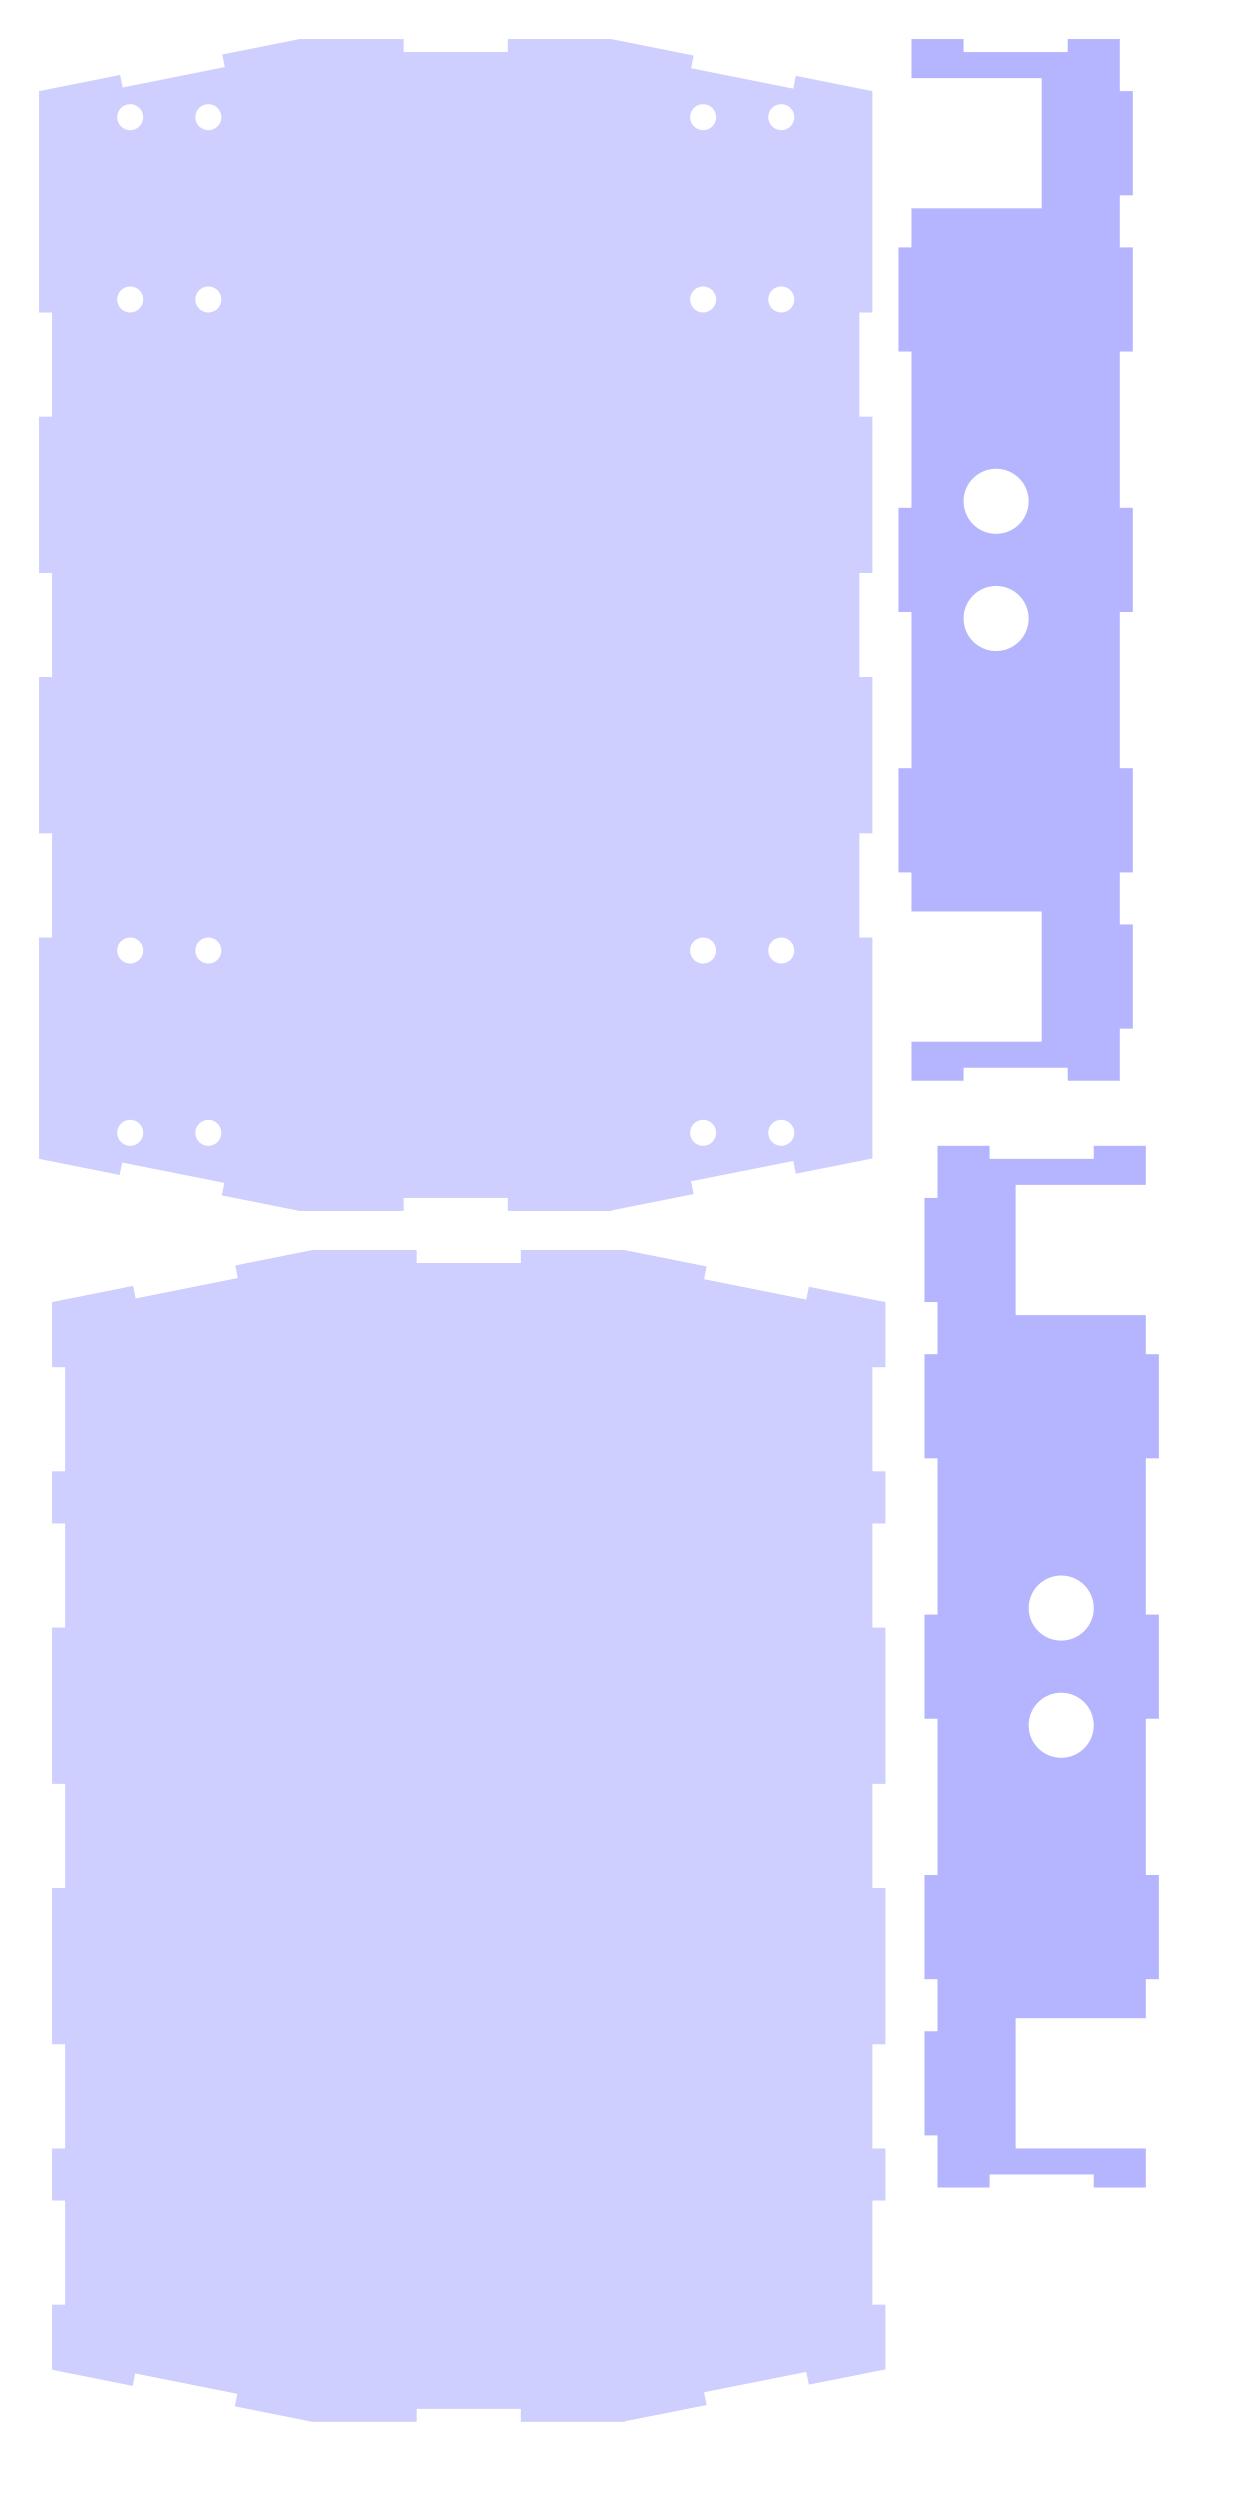
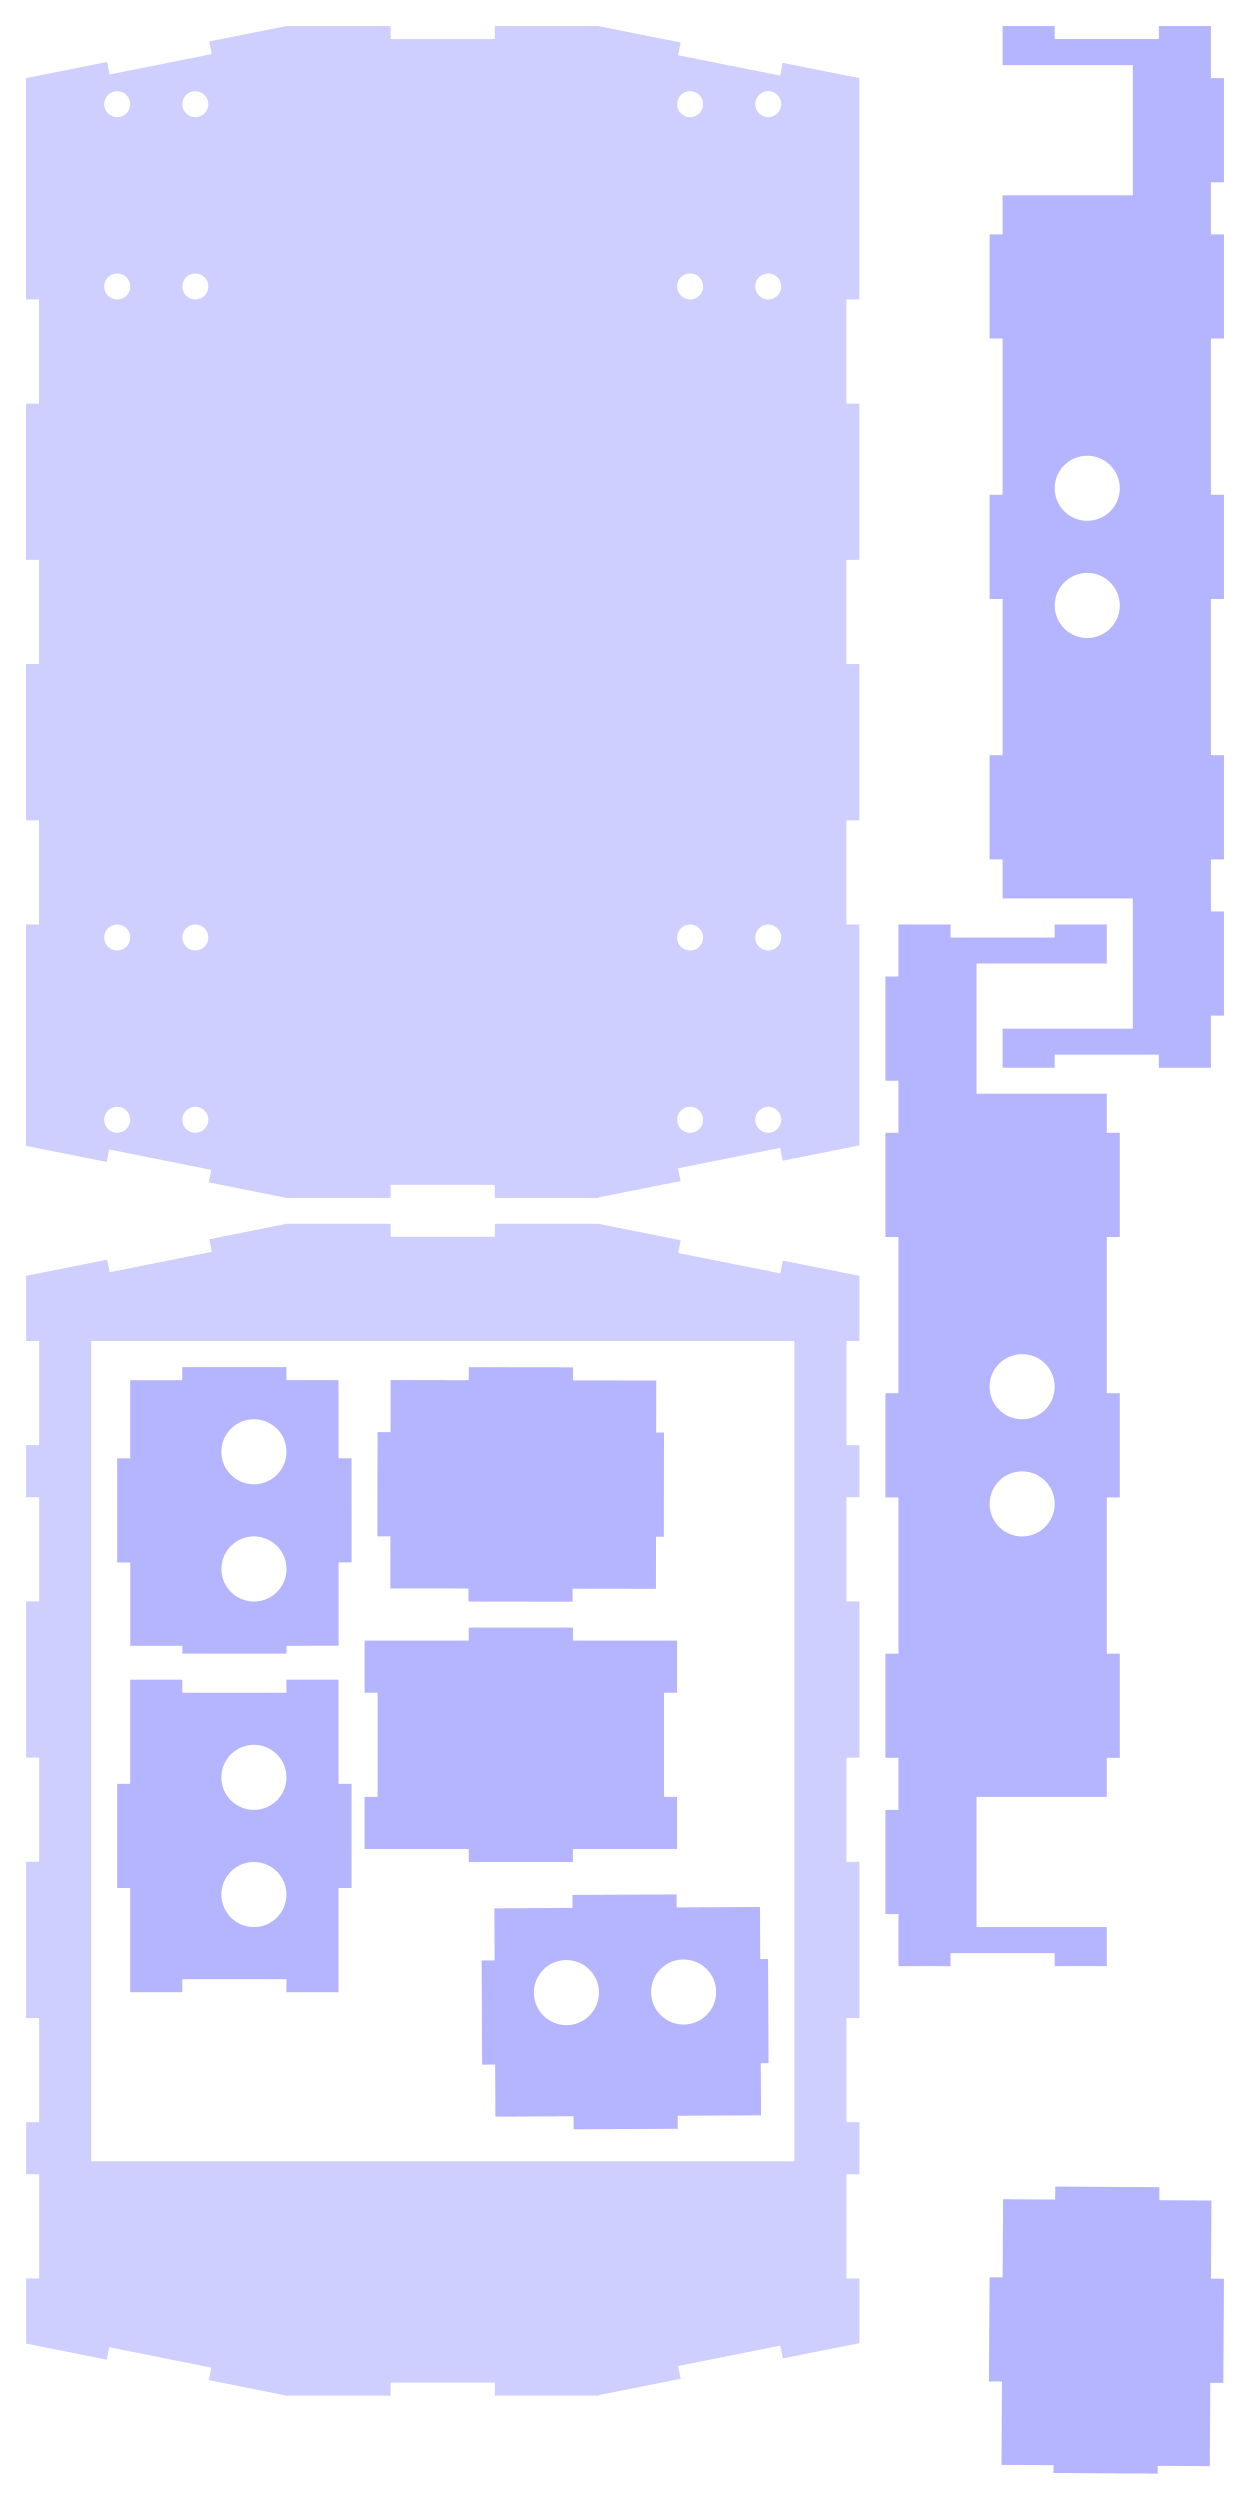
<svg xmlns="http://www.w3.org/2000/svg" width="1080" height="2160" id="svg3011" version="1.1">
  <defs id="defs3013" />
  <g id="layer1" transform="translate(0,1107.64)">
-     <path style="opacity:0.192;fill:#0000ff;stroke:#0000ff;stroke-width:0.035;stroke-linecap:butt;stroke-linejoin:miter;stroke-miterlimit:4;stroke-opacity:1;stroke-dasharray:none" d="m 753.75,-1028.89 -66.188,-13.188 -2.219,11.031 -88.25,-17.594 2.188,-11.031 -70.594,-14.062 0.031,-0.156 -89.969,0 0,11.25 -90,0 0,-11.25 -90,0 -66.719,13.344 2.156,10.875 -88.25,17.625 -2.156,-10.844 -70.031,14 0,11.25 0,33.75 0,112.5 0,33.75 11.25,0 0,90 -11.25,0 0,135 11.25,0 0,90 -11.25,0 0,135 11.25,0 0,90 -11.25,0 0,33.75 0,112.5 0,33.75 0,11.25 69.656,13.938 2.125,-10.781 88.281,17.625 -2.156,10.813 67.094,13.406 90,0 0,-11.25 90,0 0,11.25 90,0 -0.094,-0.531 70.625,-14.063 -2.188,-11.031 88.25,-17.594 2.219,11.031 66.188,-13.188 0,-10.875 0,-33.75 0,-112.5 0,-33.75 -11.25,0 0,-90 11.25,0 0,-135 -11.25,0 0,-90 11.25,0 0,-135 -11.25,0 0,-90 11.25,0 0,-33.75 0,-112.5 0,-33.75 0,-11.25 z m -67.5,22.5 c 0,6.213 -5.037,11.25 -11.25,11.25 -6.213,0 -11.25,-5.037 -11.25,-11.25 0,-6.213 5.037,-11.25 11.25,-11.25 6.213,0 11.25,5.037 11.25,11.25 z m 0,157.5 c 0,6.213 -5.037,11.25 -11.25,11.25 -6.213,0 -11.25,-5.037 -11.25,-11.25 0,-6.213 5.037,-11.25 11.25,-11.25 6.213,0 11.25,5.037 11.25,11.25 z m 0,562.5 c 0,6.213 -5.037,11.25 -11.25,11.25 -6.213,0 -11.25,-5.037 -11.25,-11.25 0,-6.213 5.037,-11.25 11.25,-11.25 6.213,0 11.25,5.037 11.25,11.25 z m 0,157.5 c 0,6.213 -5.037,11.25 -11.25,11.25 -6.213,0 -11.25,-5.037 -11.25,-11.25 0,-6.213 5.037,-11.25 11.25,-11.25 6.213,0 11.25,5.037 11.25,11.25 z m -67.5,-877.5 c 0,6.213 -5.037,11.25 -11.25,11.25 -6.213,0 -11.25,-5.037 -11.25,-11.25 0,-6.213 5.037,-11.25 11.25,-11.25 6.213,0 11.25,5.037 11.25,11.25 z m 0,157.5 c 0,6.213 -5.037,11.25 -11.25,11.25 -6.213,0 -11.25,-5.037 -11.25,-11.25 0,-6.213 5.037,-11.25 11.25,-11.25 6.213,0 11.25,5.037 11.25,11.25 z m 0,562.5 c 0,6.213 -5.037,11.25 -11.25,11.25 -6.213,0 -11.25,-5.037 -11.25,-11.25 0,-6.213 5.037,-11.25 11.25,-11.25 6.213,0 11.25,5.037 11.25,11.25 z m 0,157.5 c 0,6.213 -5.037,11.25 -11.25,11.25 -6.213,0 -11.25,-5.037 -11.25,-11.25 0,-6.213 5.037,-11.25 11.25,-11.25 6.213,0 11.25,5.037 11.25,11.25 z m -427.5,-877.5 c 0,6.213 -5.037,11.25 -11.25,11.25 -6.213,0 -11.25,-5.037 -11.25,-11.25 0,-6.213 5.037,-11.25 11.25,-11.25 6.213,0 11.25,5.037 11.25,11.25 z m 0,157.5 c 0,6.213 -5.037,11.25 -11.25,11.25 -6.213,0 -11.25,-5.037 -11.25,-11.25 0,-6.213 5.037,-11.25 11.25,-11.25 6.213,0 11.25,5.037 11.25,11.25 z m 0,562.5 c 0,6.213 -5.037,11.25 -11.25,11.25 -6.213,0 -11.25,-5.037 -11.25,-11.25 0,-6.213 5.037,-11.25 11.25,-11.25 6.213,0 11.25,5.037 11.25,11.25 z m 0,157.5 c 0,6.213 -5.037,11.25 -11.25,11.25 -6.213,0 -11.25,-5.037 -11.25,-11.25 0,-6.213 5.037,-11.25 11.25,-11.25 6.213,0 11.25,5.037 11.25,11.25 z m -67.5,-877.5 c 0,6.213 -5.037,11.25 -11.25,11.25 -6.213,0 -11.25,-5.037 -11.25,-11.25 0,-6.213 5.037,-11.25 11.25,-11.25 6.213,0 11.25,5.037 11.25,11.25 z m 0,157.5 c 0,6.213 -5.037,11.25 -11.25,11.25 -6.213,0 -11.25,-5.037 -11.25,-11.25 0,-6.213 5.037,-11.25 11.25,-11.25 6.213,0 11.25,5.037 11.25,11.25 z m 0,562.5 c 0,6.213 -5.037,11.25 -11.25,11.25 -6.213,0 -11.25,-5.037 -11.25,-11.25 0,-6.213 5.037,-11.25 11.25,-11.25 6.213,0 11.25,5.037 11.25,11.25 z m 0,157.5 c 0,6.213 -5.037,11.25 -11.25,11.25 -6.213,0 -11.25,-5.037 -11.25,-11.25 0,-6.213 5.037,-11.25 11.25,-11.25 6.213,0 11.25,5.037 11.25,11.25 z" id="path3117-3-6" />
-     <path style="opacity:0.296;fill:#0000ff;fill-opacity:1;stroke:#0000ff;stroke-width:0.035;stroke-miterlimit:4;stroke-opacity:1;stroke-dasharray:none" d="m -438.75,-843.265 0,90 -11.25,0 0,90 11.25,0 0,90 45,0 0,-11.25 90,0 0,11.25 45,0 0,-90 11.25,0 0,-90 -11.25,0 0,-90 -45,0 0,11.25 -90,0 0,-11.25 -45,0 z m 106.875,56.25 c 15.533,0 28.125,12.592 28.125,28.125 0,15.533 -12.592,28.125 -28.125,28.125 -15.533,0 -28.125,-12.592 -28.125,-28.125 0,-15.533 12.592,-28.125 28.125,-28.125 z m 0,101.25 c 15.533,0 28.125,12.592 28.125,28.125 0,15.533 -12.592,28.125 -28.125,28.125 -15.533,0 -28.125,-12.592 -28.125,-28.125 0,-15.533 12.592,-28.125 28.125,-28.125 z" id="rect4025" />
-     <path style="opacity:0.296;fill:#0000ff;fill-opacity:1;stroke:#0000ff;stroke-width:0.035;stroke-miterlimit:4;stroke-opacity:1;stroke-dasharray:none" d="m 1442.143,-834.783 0,90 -11.25,0 0,90 11.25,0 0,90 45,0 0,-11.25 90,0 0,11.25 45,0 0,-90 11.25,0 0,-90 -11.25,0 0,-90 -45,0 0,11.25 -90,0 0,-11.25 -45,0 z" id="rect4385" />
-     <path id="path4472" d="m -378.977,-471.934 2.202,11.032 -44.129,8.809 13.213,66.194 -11.032,2.202 17.617,88.259 11.032,-2.202 14.094,70.607 44.129,-8.809 1.321,6.619 88.259,-17.617 -1.321,-6.619 44.129,-8.809 -14.094,-70.607 11.032,-2.202 -17.617,-88.259 -11.032,2.202 -13.213,-66.194 -44.129,8.809 -2.202,-11.032 -88.259,17.617 z m 69.487,32.018 c 15.233,-3.041 30.046,6.843 33.086,22.076 3.041,15.233 -6.843,30.046 -22.076,33.086 -15.233,3.041 -30.046,-6.843 -33.086,-22.076 -3.041,-15.233 6.843,-30.046 22.076,-33.086 z m 19.819,99.291 c 15.233,-3.041 30.046,6.843 33.086,22.076 3.041,15.233 -6.843,30.046 -22.076,33.086 -15.233,3.041 -30.046,-6.843 -33.086,-22.076 -3.041,-15.233 6.843,-30.046 22.076,-33.086 z" style="opacity:0.296;fill:#0000ff;fill-opacity:1;stroke:#0000ff;stroke-width:0.035;stroke-miterlimit:4;stroke-opacity:1;stroke-dasharray:none" />
-     <path id="path4477" d="m -309.911,-1187.954 -2.198,11.033 -44.133,-8.792 -13.188,66.199 -11.033,-2.198 -17.583,88.266 11.033,2.198 -14.067,70.612 44.133,8.792 -1.319,6.62 88.266,17.583 1.319,-6.62 44.133,8.792 14.067,-70.613 11.033,2.198 17.583,-88.266 -11.033,-2.198 13.188,-66.199 -44.133,-8.792 2.198,-11.033 -88.266,-17.583 z m 51.891,56.221 c 15.234,3.035 25.123,17.844 22.088,33.078 -3.035,15.234 -17.844,25.123 -33.078,22.088 -15.234,-3.035 -25.123,-17.844 -22.088,-33.078 3.035,-15.234 17.844,-25.123 33.078,-22.088 z m -19.781,99.299 c 15.234,3.035 25.123,17.844 22.088,33.078 -3.035,15.234 -17.844,25.123 -33.078,22.088 -15.234,-3.035 -25.123,-17.844 -22.088,-33.078 3.035,-15.234 17.844,-25.123 33.078,-22.088 z" style="opacity:0.296;fill:#0000ff;fill-opacity:1;stroke:#0000ff;stroke-width:0.035;stroke-miterlimit:4;stroke-opacity:1;stroke-dasharray:none" />
-     <path style="opacity:0.296;fill:#0000ff;fill-opacity:1;stroke:#0000ff;stroke-width:0.035;stroke-miterlimit:4;stroke-opacity:1;stroke-dasharray:none" d="m 1525.159,-493.515 -2.188,11.031 -44.156,-8.781 -13.188,66.188 -11.031,-2.219 -17.625,88.281 11.031,2.188 -14.094,70.594 44.125,8.812 -1.312,6.625 88.25,17.625 1.312,-6.625 44.125,8.812 14.094,-70.594 11.063,2.188 17.594,-88.25 -11.031,-2.219 13.219,-66.188 -44.125,-8.812 2.188,-11.031 -88.25,-17.625 z" id="path4482" />
-     <path id="path4494" d="m 1542.875,-1142.473 -88.25,17.594 2.188,11.031 -44.125,8.781 13.188,66.188 -11.031,2.219 17.594,88.25 11.031,-2.188 14.062,70.625 44.125,-8.812 1.313,6.625 88.281,-17.594 -1.312,-6.594 44.125,-8.812 -14.062,-70.594 11.031,-2.219 -17.594,-88.25 -11.031,2.188 -13.187,-66.188 -44.125,8.781 -2.219,-11.031 z" style="opacity:0.296;fill:#0000ff;fill-opacity:1;stroke:#0000ff;stroke-width:0.035;stroke-miterlimit:4;stroke-opacity:1;stroke-dasharray:none" />
-     <path style="opacity:0.192;fill:#0000ff;stroke:#0000ff;stroke-width:0.035;stroke-linecap:butt;stroke-linejoin:miter;stroke-miterlimit:4;stroke-opacity:1;stroke-dasharray:none" d="m 765,17.36 -66.188,-13.188 -2.219,11.031 -88.25,-17.594 2.187,-11.031 -70.594,-14.062 0.031,-0.156 -89.969,0 0,11.25 -90,0 0,-11.25 -90,0 -66.719,13.344 2.156,10.875 -88.25,17.625 -2.156,-10.844 -70.031,14 0,11.25 0,33.75 0,11.25 11.25,0 0,90 -11.25,0 0,11.25 0,33.75 11.25,0 0,90 -11.25,0 0,135 11.25,0 0,90 -11.25,0 0,135 11.25,0 0,90 -11.25,0 0,33.75 0,11.25 11.25,0 0,90 -11.25,0 0,11.25 0,33.75 0,11.25 69.656,13.938 2.125,-10.781 88.281,17.625 -2.156,10.813 67.094,13.406 90,0 0,-11.25 90,0 0,11.25 90,0 -0.094,-0.531 70.625,-14.063 -2.187,-11.031 88.25,-17.594 2.219,11.031 66.188,-13.188 0,-10.875 0,-33.75 0,-11.25 -11.25,0 0,-90 11.25,0 0,-11.25 0,-33.75 -11.25,0 0,-90 11.25,0 0,-135 -11.25,0 0,-90 11.25,0 0,-135 -11.25,0 0,-90 11.25,0 0,-33.75 0,-11.25 -11.25,0 0,-90 11.25,0 0,-11.25 0,-33.75 0,-11.25 z" id="path4500" />
-     <path style="opacity:0.296;fill:#0000ff;fill-opacity:1;stroke:#0000ff;stroke-width:0.035;stroke-miterlimit:4;stroke-opacity:1;stroke-dasharray:none" d="m 1001.25,62.36 -11.25,0 0,-33.75 -112.5,0 0,-112.5 112.5,0 0,-33.75 -45,0 0,11.25 -90,0 0,-11.25 -45,0 0,45 -11.25,0 0,90 11.25,0 0,45 -11.25,0 0,90 11.25,0 0,135 -11.25,0 0,90 11.25,0 0,135 -11.25,0 0,90 11.25,0 0,45 -11.25,0 0,90 11.25,0 0,45 45,0 0,-11.25 90,0 0,11.25 45,0 0,-33.75 -112.5,0 0,-112.5 112.5,0 0,-33.75 11.25,0 0,-90 -11.25,0 0,-135 11.25,0 0,-90 -11.25,0 0,-135 11.25,0 0,-90 z M 945,281.735 c 0,15.533 -12.592,28.125 -28.125,28.125 -15.533,0 -28.125,-12.592 -28.125,-28.125 0,-15.533 12.592,-28.125 28.125,-28.125 15.533,0 28.125,12.592 28.125,28.125 z m 0,101.25 c 0,15.533 -12.592,28.125 -28.125,28.125 -15.533,0 -28.125,-12.592 -28.125,-28.125 0,-15.533 12.592,-28.125 28.125,-28.125 15.533,0 28.125,12.592 28.125,28.125 z" id="path4530" />
-     <path id="path4541" d="m 776.25,-893.89 11.25,0 0,-33.75 112.5,0 0,-112.5 -112.5,0 0,-33.75 45,0 0,11.25 90,0 0,-11.25 45,0 0,45 11.25,0 0,90 -11.25,0 0,45 11.25,0 0,90 -11.25,0 0,135 11.25,0 0,90 -11.25,0 0,135 11.25,0 0,90 -11.25,0 0,45 11.25,0 0,90 -11.25,0 0,45 -45,0 0,-11.25 -90,0 0,11.25 -45,0 0,-33.75 112.5,0 0,-112.5 -112.5,0 0,-33.75 -11.25,0 0,-90 11.25,0 0,-135 -11.25,0 0,-90 11.25,0 0,-135 -11.25,0 0,-90 z m 56.25,219.375 c 0,15.533 12.592,28.125 28.125,28.125 15.533,0 28.125,-12.592 28.125,-28.125 0,-15.533 -12.592,-28.125 -28.125,-28.125 -15.533,0 -28.125,12.592 -28.125,28.125 z m 0,101.25 c 0,15.533 12.592,28.125 28.125,28.125 15.533,0 28.125,-12.592 28.125,-28.125 0,-15.533 -12.592,-28.125 -28.125,-28.125 -15.533,0 -28.125,12.592 -28.125,28.125 z" style="opacity:0.296;fill:#0000ff;fill-opacity:1;stroke:#0000ff;stroke-width:0.035;stroke-miterlimit:4;stroke-opacity:1;stroke-dasharray:none" />
+     <path style="opacity:0.192;fill:#0000ff;stroke:#0000ff;stroke-width:0.035;stroke-linecap:butt;stroke-linejoin:miter;stroke-miterlimit:4;stroke-opacity:1;stroke-dasharray:none" d="m 742.5,-1040.14 -66.188,-13.188 -2.219,11.031 -88.25,-17.594 2.188,-11.031 -70.594,-14.062 0.031,-0.156 -89.969,0 0,11.25 -90,0 0,-11.25 -90,0 -66.719,13.344 2.156,10.875 -88.25,17.625 -2.156,-10.844 -70.031,14 0,11.25 0,33.75 0,112.5 0,33.75 11.25,0 0,90 -11.25,0 0,135 11.25,0 0,90 -11.25,0 0,135 11.25,0 0,90 -11.25,0 0,33.75 0,112.5 0,33.75 0,11.25 69.656,13.938 2.125,-10.781 88.281,17.625 -2.156,10.813 67.094,13.406 90,0 0,-11.25 90,0 0,11.25 90,0 -0.094,-0.531 70.625,-14.063 -2.188,-11.031 88.25,-17.594 2.219,11.031 66.188,-13.188 0,-10.875 0,-33.75 0,-112.5 0,-33.75 -11.25,0 0,-90 11.25,0 0,-135 -11.25,0 0,-90 11.25,0 0,-135 -11.25,0 0,-90 11.25,0 0,-33.75 0,-112.5 0,-33.75 0,-11.25 z m -67.5,22.5 c 0,6.213 -5.037,11.25 -11.25,11.25 -6.213,0 -11.25,-5.037 -11.25,-11.25 0,-6.213 5.037,-11.25 11.25,-11.25 6.213,0 11.25,5.037 11.25,11.25 z m 0,157.5 c 0,6.213 -5.037,11.25 -11.25,11.25 -6.213,0 -11.25,-5.037 -11.25,-11.25 0,-6.213 5.037,-11.25 11.25,-11.25 6.213,0 11.25,5.037 11.25,11.25 z m 0,562.5 c 0,6.213 -5.037,11.25 -11.25,11.25 -6.213,0 -11.25,-5.037 -11.25,-11.25 0,-6.213 5.037,-11.25 11.25,-11.25 6.213,0 11.25,5.037 11.25,11.25 z m 0,157.5 c 0,6.213 -5.037,11.25 -11.25,11.25 -6.213,0 -11.25,-5.037 -11.25,-11.25 0,-6.213 5.037,-11.25 11.25,-11.25 6.213,0 11.25,5.037 11.25,11.25 z m -67.5,-877.5 c 0,6.213 -5.037,11.25 -11.25,11.25 -6.213,0 -11.25,-5.037 -11.25,-11.25 0,-6.213 5.037,-11.25 11.25,-11.25 6.213,0 11.25,5.037 11.25,11.25 z m 0,157.5 c 0,6.213 -5.037,11.25 -11.25,11.25 -6.213,0 -11.25,-5.037 -11.25,-11.25 0,-6.213 5.037,-11.25 11.25,-11.25 6.213,0 11.25,5.037 11.25,11.25 z m 0,562.5 c 0,6.213 -5.037,11.25 -11.25,11.25 -6.213,0 -11.25,-5.037 -11.25,-11.25 0,-6.213 5.037,-11.25 11.25,-11.25 6.213,0 11.25,5.037 11.25,11.25 z m 0,157.5 c 0,6.213 -5.037,11.25 -11.25,11.25 -6.213,0 -11.25,-5.037 -11.25,-11.25 0,-6.213 5.037,-11.25 11.25,-11.25 6.213,0 11.25,5.037 11.25,11.25 z m -427.5,-877.5 c 0,6.213 -5.037,11.25 -11.25,11.25 -6.213,0 -11.25,-5.037 -11.25,-11.25 0,-6.213 5.037,-11.25 11.25,-11.25 6.213,0 11.25,5.037 11.25,11.25 z m 0,157.5 c 0,6.213 -5.037,11.25 -11.25,11.25 -6.213,0 -11.25,-5.037 -11.25,-11.25 0,-6.213 5.037,-11.25 11.25,-11.25 6.213,0 11.25,5.037 11.25,11.25 z m 0,562.5 c 0,6.213 -5.037,11.25 -11.25,11.25 -6.213,0 -11.25,-5.037 -11.25,-11.25 0,-6.213 5.037,-11.25 11.25,-11.25 6.213,0 11.25,5.037 11.25,11.25 z m 0,157.5 c 0,6.213 -5.037,11.25 -11.25,11.25 -6.213,0 -11.25,-5.037 -11.25,-11.25 0,-6.213 5.037,-11.25 11.25,-11.25 6.213,0 11.25,5.037 11.25,11.25 z m -67.5,-877.5 c 0,6.213 -5.037,11.25 -11.25,11.25 -6.213,0 -11.25,-5.037 -11.25,-11.25 0,-6.213 5.037,-11.25 11.25,-11.25 6.213,0 11.25,5.037 11.25,11.25 z m 0,157.5 c 0,6.213 -5.037,11.25 -11.25,11.25 -6.213,0 -11.25,-5.037 -11.25,-11.25 0,-6.213 5.037,-11.25 11.25,-11.25 6.213,0 11.25,5.037 11.25,11.25 z m 0,562.5 c 0,6.213 -5.037,11.25 -11.25,11.25 -6.213,0 -11.25,-5.037 -11.25,-11.25 0,-6.213 5.037,-11.25 11.25,-11.25 6.213,0 11.25,5.037 11.25,11.25 z m 0,157.5 c 0,6.213 -5.037,11.25 -11.25,11.25 -6.213,0 -11.25,-5.037 -11.25,-11.25 0,-6.213 5.037,-11.25 11.25,-11.25 6.213,0 11.25,5.037 11.25,11.25 z" id="path3117-3-6" />
+     <path style="opacity:0.296;fill:#0000ff;fill-opacity:1;stroke:#0000ff;stroke-width:0.035;stroke-miterlimit:4;stroke-opacity:1;stroke-dasharray:none" d="m 112.5,343.61 0,90 -11.25,0 0,90 11.25,0 0,90 45,0 0,-11.25 90,0 0,11.25 45,0 0,-90 11.25,0 0,-90 -11.25,0 0,-90 -45,0 0,11.25 -90,0 0,-11.25 -45,0 z m 106.875,56.25 c 15.533,0 28.125,12.592 28.125,28.125 0,15.533 -12.592,28.125 -28.125,28.125 -15.533,0 -28.125,-12.592 -28.125,-28.125 0,-15.533 12.592,-28.125 28.125,-28.125 z m 0,101.25 c 15.533,0 28.125,12.592 28.125,28.125 0,15.533 -12.592,28.125 -28.125,28.125 -15.533,0 -28.125,-12.592 -28.125,-28.125 0,-15.533 12.592,-28.125 28.125,-28.125 z" id="rect4025" />
+     <path style="opacity:0.296;fill:#0000ff;fill-opacity:1;stroke:#0000ff;stroke-width:0.035;stroke-miterlimit:4;stroke-opacity:1;stroke-dasharray:none" d="m 585,309.86 -90,0 0,-11.25 -90,0 0,11.25 -90,0 0,45 11.25,0 0,90 -11.25,0 0,45 90,0 0,11.25 90,0 0,-11.25 90,0 0,-45 -11.25,0 0,-90 11.25,0 0,-45 z" id="rect4385" />
+     <path id="path4472" d="m 416.564,676.221 11.25,-0.057 0.227,44.999 67.499,-0.34 0.057,11.25 89.999,-0.454 -0.057,-11.25 71.999,-0.363 -0.227,-44.999 6.75,-0.034 -0.454,-89.999 -6.75,0.034 -0.227,-44.999 -71.999,0.363 -0.057,-11.25 -89.999,0.454 0.057,11.25 -67.499,0.34 0.227,44.999 -11.25,0.057 0.454,89.999 z m 44.687,-62.101 c -0.078,-15.533 12.45,-28.188 27.983,-28.266 15.533,-0.078 28.188,12.45 28.266,27.983 0.078,15.533 -12.45,28.188 -27.983,28.266 -15.533,0.078 -28.188,-12.45 -28.266,-27.983 z M 562.5,613.61 c -0.078,-15.533 12.45,-28.188 27.983,-28.266 15.533,-0.078 28.188,12.45 28.266,27.983 0.078,15.533 -12.45,28.188 -27.983,28.266 -15.533,0.078 -28.188,-12.45 -28.266,-27.983 z" style="opacity:0.296;fill:#0000ff;fill-opacity:1;stroke:#0000ff;stroke-width:0.035;stroke-miterlimit:4;stroke-opacity:1;stroke-dasharray:none" />
+     <path id="path4477" d="m 157.471,73.593 0.004,11.25 -45,0.017 0.025,67.5 -11.25,0.004 0.034,90 11.25,-0.004 0.027,72 45,-0.017 0.003,6.75 90,-0.034 -0.003,-6.75 45,-0.017 -0.027,-72 11.25,-0.004 -0.034,-90 -11.25,0.004 -0.025,-67.5 -45,0.017 -0.004,-11.25 -90,0.034 z m 61.892,44.977 c 15.533,-0.006 28.13,12.581 28.136,28.114 0.006,15.533 -12.581,28.13 -28.114,28.136 -15.533,0.006 -28.13,-12.581 -28.136,-28.114 -0.006,-15.533 12.581,-28.13 28.114,-28.136 z m 0.038,101.25 c 15.533,-0.006 28.13,12.581 28.136,28.114 0.006,15.533 -12.581,28.13 -28.114,28.136 -15.533,0.006 -28.13,-12.581 -28.136,-28.114 -0.006,-15.533 12.581,-28.13 28.114,-28.136 z" style="opacity:0.296;fill:#0000ff;fill-opacity:1;stroke:#0000ff;stroke-width:0.035;stroke-miterlimit:4;stroke-opacity:1;stroke-dasharray:none" />
+     <path style="opacity:0.296;fill:#0000ff;fill-opacity:1;stroke:#0000ff;stroke-width:0.035;stroke-miterlimit:4;stroke-opacity:1;stroke-dasharray:none" d="m 326.044,219.738 11.246,0.003 -0.035,45.021 67.488,0.077 -0.034,11.252 90.023,0.138 0.003,-11.246 71.987,0.11 0.072,-44.996 6.754,3.8e-4 0.144,-89.993 -6.754,-5.8e-4 0.072,-44.996 -71.987,-0.11 -0.003,-11.277 -89.987,-0.113 L 405,84.86 l -67.495,-0.108 -0.072,44.996 -11.246,-0.003 -0.144,89.993 z" id="path4482" />
+     <path id="path4494" d="m 1001.723,782.085 -89.985,-0.542 -0.079,11.246 -44.989,-0.286 -0.414,67.487 -11.252,-0.049 -0.542,89.985 11.246,0.079 -0.451,72.01 44.996,0.256 -0.049,6.754 90.016,0.548 0.042,-6.723 44.996,0.256 0.445,-71.979 11.252,0.048 0.542,-89.985 -11.246,-0.079 0.414,-67.487 -44.989,-0.286 0.049,-11.252 z" style="opacity:0.296;fill:#0000ff;fill-opacity:1;stroke:#0000ff;stroke-width:0.035;stroke-miterlimit:4;stroke-opacity:1;stroke-dasharray:none" />
+     <path style="opacity:0.192;fill:#0000ff;stroke:#0000ff;stroke-width:0.035;stroke-linecap:butt;stroke-linejoin:miter;stroke-miterlimit:4;stroke-opacity:1;stroke-dasharray:none" d="m 247.562,-50.297 -66.719,13.344 2.156,10.875 -88.25,17.625 -2.156,-10.844 -70.031,14 0,11.25 0,33.75 0,11.25 11.25,0 0,90 -11.25,0 0,11.25 0,33.75 11.25,0 0,90 -11.25,0 0,135 11.25,0 0,90 -11.25,0 0,135 11.25,0 0,90 -11.25,0 0,33.75 0,11.25 11.25,0 0,90 -11.25,0 0,11.25 0,33.75 0,11.25 69.656,13.938 2.125,-10.781 88.281,17.625 -2.156,10.813 67.094,13.406 90,0 0,-11.25 90,0 0,11.25 90,0 -0.094,-0.531 70.625,-14.063 -2.188,-11.031 88.25,-17.594 2.219,11.031 66.188,-13.188 0,-10.875 0,-33.75 0,-11.25 -11.25,0 0,-90 11.25,0 0,-11.25 0,-33.75 -11.25,0 0,-90 11.25,0 0,-135 -11.25,0 0,-90 11.25,0 0,-135 -11.25,0 0,-90 11.25,0 0,-33.75 0,-11.25 -11.25,0 0,-90 11.25,0 0,-11.25 0,-33.75 0,-11.25 -66.188,-13.188 -2.219,11.031 -88.25,-17.594 2.188,-11.031 -70.594,-14.063 0.031,-0.156 -89.969,0 0,11.25 -90,0 0,-11.25 -90,0 z m -168.75,101.25 607.5,0 0,708.75 -607.5,0 0,-708.75 z" id="path4500" />
+     <path style="opacity:0.296;fill:#0000ff;fill-opacity:1;stroke:#0000ff;stroke-width:0.035;stroke-miterlimit:4;stroke-opacity:1;stroke-dasharray:none" d="m 967.5,-128.89 -11.25,0 0,-33.75 -112.5,0 0,-112.5 112.5,0 0,-33.75 -45,0 0,11.25 -90,0 0,-11.25 -45,0 0,45 -11.25,0 0,90 11.25,0 0,45 -11.25,0 0,90 11.25,0 0,135 -11.25,0 0,90 11.25,0 0,135 -11.25,0 0,90 11.25,0 0,45 -11.25,0 0,90 11.25,0 0,45 45,0 0,-11.25 90,0 0,11.25 45,0 0,-33.75 -112.5,0 0,-112.5 112.5,0 0,-33.75 11.25,0 0,-90 -11.25,0 0,-135 11.25,0 0,-90 -11.25,0 0,-135 11.25,0 0,-90 z m -56.25,219.375 c 0,15.533 -12.592,28.125 -28.125,28.125 -15.533,0 -28.125,-12.592 -28.125,-28.125 0,-15.533 12.592,-28.125 28.125,-28.125 15.533,0 28.125,12.592 28.125,28.125 z m 0,101.25 c 0,15.533 -12.592,28.125 -28.125,28.125 -15.533,0 -28.125,-12.592 -28.125,-28.125 0,-15.533 12.592,-28.125 28.125,-28.125 15.533,0 28.125,12.592 28.125,28.125 z" id="path4530" />
+     <path id="path4541" d="m 855,-905.14 11.25,0 0,-33.75 112.5,0 0,-112.5 -112.5,0 0,-33.75 45,0 0,11.25 90,0 0,-11.25 45,0 0,45 11.25,0 0,90 -11.25,0 0,45 11.25,0 0,90 -11.25,0 0,135 11.25,0 0,90 -11.25,0 0,135 11.25,0 0,90 -11.25,0 0,45 11.25,0 0,90 -11.25,0 0,45 -45,0 0,-11.25 -90,0 0,11.25 -45,0 0,-33.75 112.5,0 0,-112.5 -112.5,0 0,-33.75 -11.25,0 0,-90 11.25,0 0,-135 -11.25,0 0,-90 11.25,0 0,-135 -11.25,0 0,-90 z m 56.25,219.375 c 0,15.533 12.592,28.125 28.125,28.125 15.533,0 28.125,-12.592 28.125,-28.125 0,-15.533 -12.592,-28.125 -28.125,-28.125 -15.533,0 -28.125,12.592 -28.125,28.125 z m 0,101.25 c 0,15.533 12.592,28.125 28.125,28.125 15.533,0 28.125,-12.592 28.125,-28.125 0,-15.533 -12.592,-28.125 -28.125,-28.125 -15.533,0 -28.125,12.592 -28.125,28.125 z" style="opacity:0.296;fill:#0000ff;fill-opacity:1;stroke:#0000ff;stroke-width:0.035;stroke-miterlimit:4;stroke-opacity:1;stroke-dasharray:none" />
  </g>
</svg>
